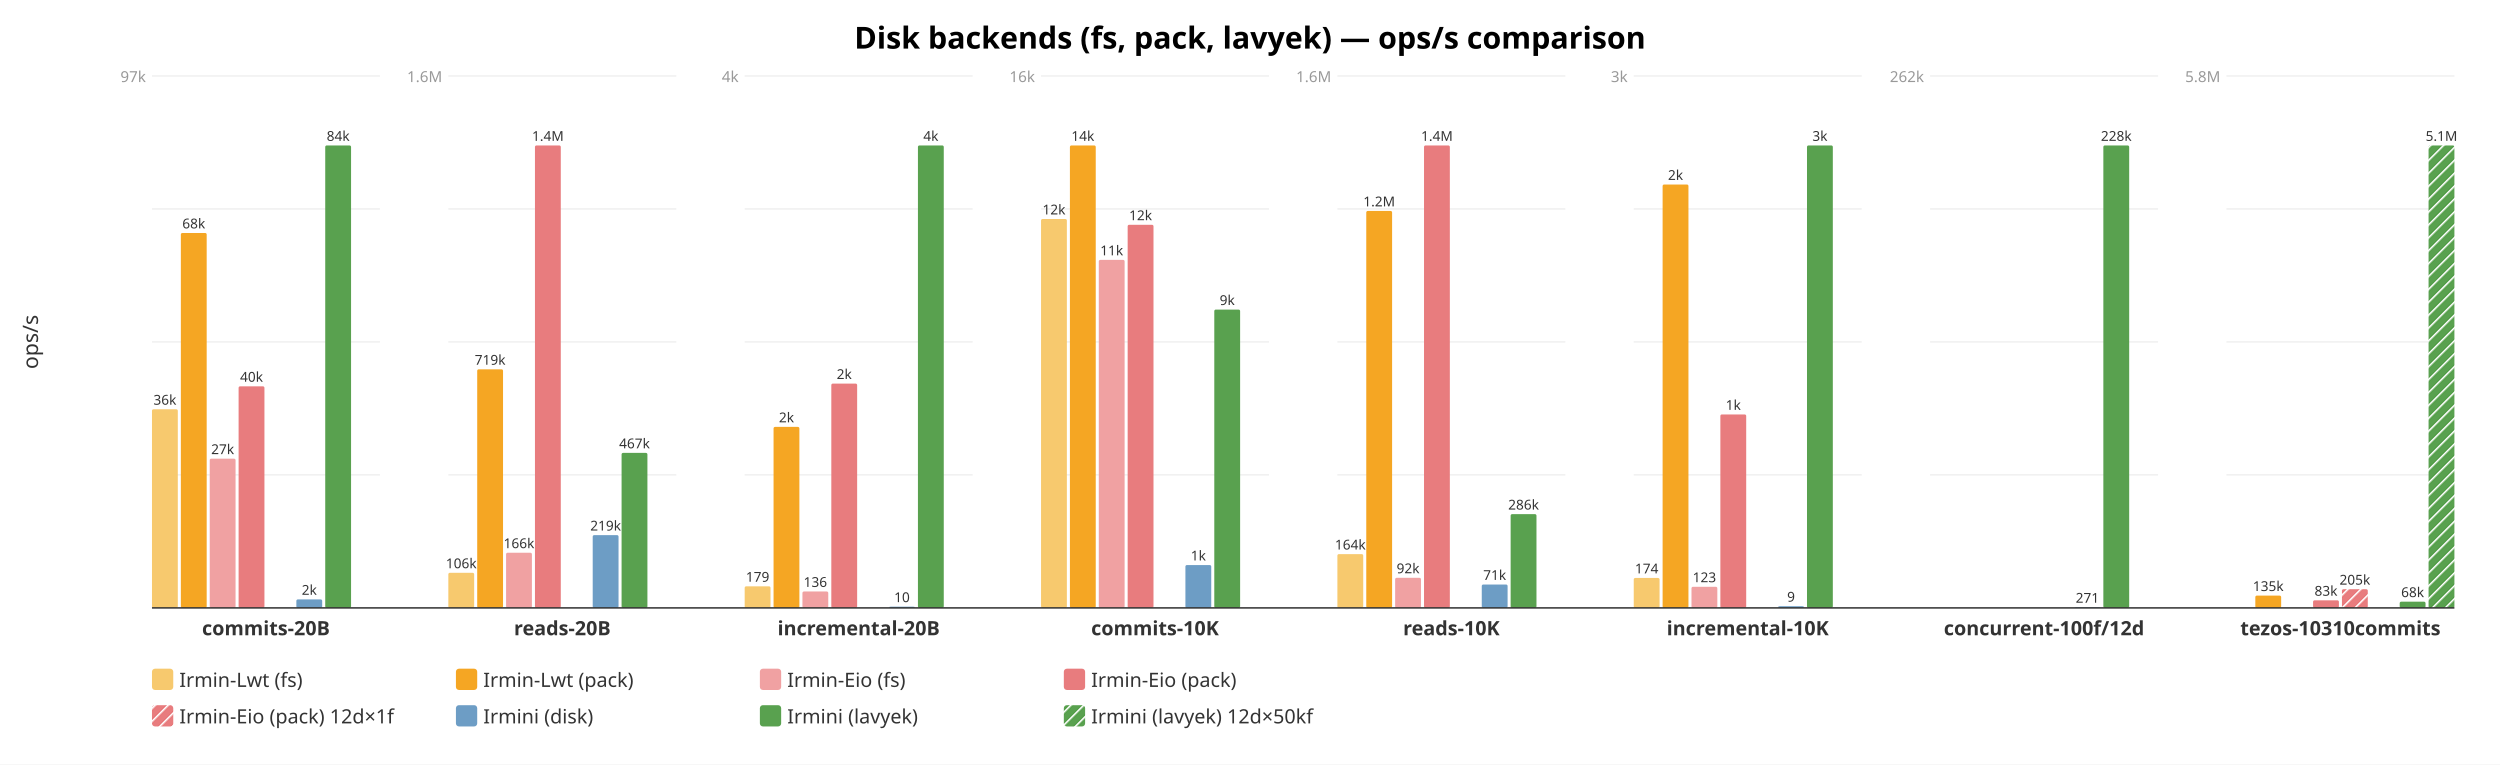
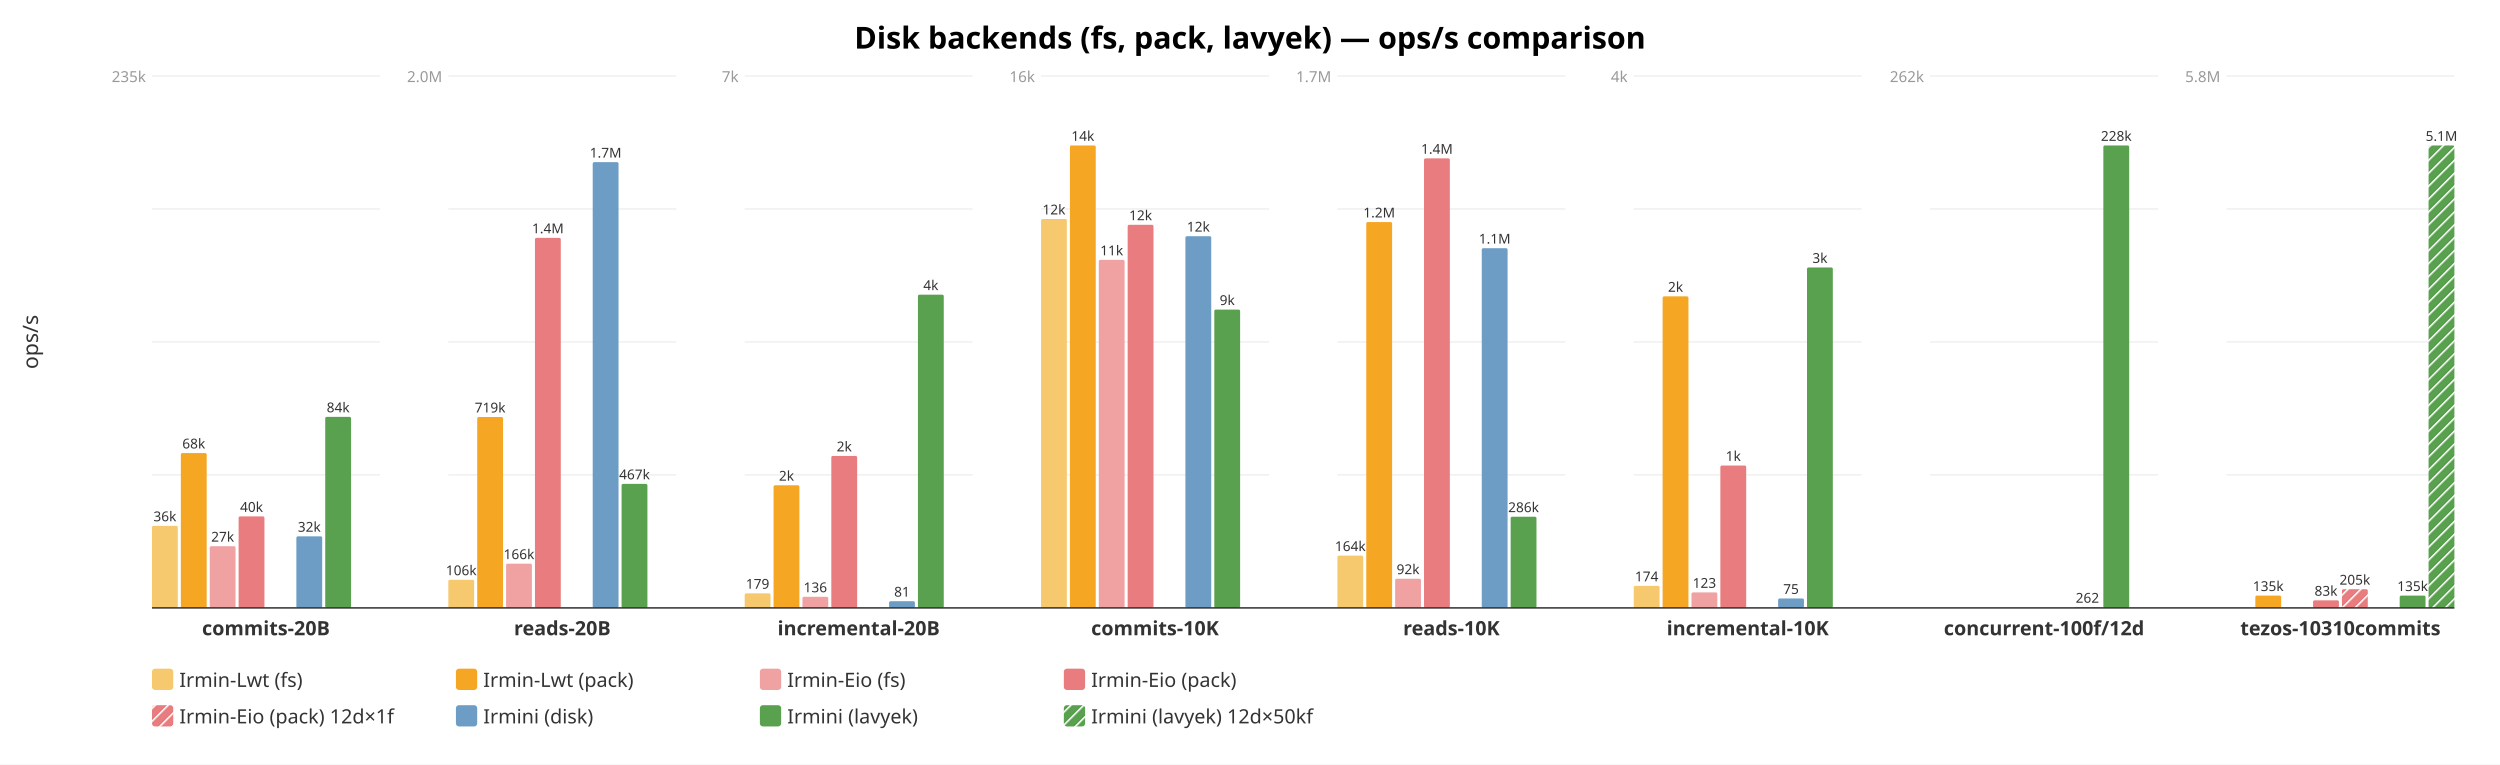
<svg xmlns="http://www.w3.org/2000/svg" width="1645" height="503" font-family="system-ui, sans-serif" font-size="14">
  <rect width="1645" height="503" fill="white" />
  <defs>
-     <pattern id="hatch-4094" width="6" height="6" patternUnits="userSpaceOnUse" patternTransform="rotate(45)">
+     <pattern id="hatch-712" width="6" height="6" patternUnits="userSpaceOnUse" patternTransform="rotate(45)">
      <rect width="6" height="6" fill="#e87c7e" />
      <line x1="0" y1="0" x2="0" y2="6" stroke="white" stroke-width="2" />
    </pattern>
-     <pattern id="hatch-5347" width="6" height="6" patternUnits="userSpaceOnUse" patternTransform="rotate(45)">
+     <pattern id="hatch-696" width="6" height="6" patternUnits="userSpaceOnUse" patternTransform="rotate(45)">
      <rect width="6" height="6" fill="#59a14f" />
      <line x1="0" y1="0" x2="0" y2="6" stroke="white" stroke-width="2" />
    </pattern>
  </defs>
  <text x="822.5" y="32" text-anchor="middle" font-size="20" font-weight="bold">Disk backends (fs, pack, lavyek) — ops/s comparison</text>
  <g transform="translate(100,50)">
    <text x="-75" y="175.0" text-anchor="middle" font-size="14" fill="#333" transform="rotate(-90,-75,175.0)">ops/s</text>
    <line x1="0" y1="262.5" x2="150" y2="262.5" stroke="#e0e0e0" stroke-width="0.5" />
    <line x1="0" y1="175.0" x2="150" y2="175.0" stroke="#e0e0e0" stroke-width="0.5" />
    <line x1="0" y1="87.5" x2="150" y2="87.5" stroke="#e0e0e0" stroke-width="0.5" />
    <line x1="0" y1="0.0" x2="150" y2="0.0" stroke="#e0e0e0" stroke-width="0.5" />
-     <text x="-4.0" y="4.0" text-anchor="end" font-size="10" fill="#999">97k</text>
-     <rect x="0.0" y="219.3" width="17" height="130.7" fill="#f7c96e" rx="1" />
-     <text x="8.5" y="216.3" text-anchor="middle" font-size="9" fill="#333">36k</text>
-     <rect x="19.0" y="103.3" width="17" height="246.7" fill="#f5a623" rx="1" />
-     <text x="27.5" y="100.3" text-anchor="middle" font-size="9" fill="#333">68k</text>
-     <rect x="38.0" y="251.8" width="17" height="98.2" fill="#f0a1a2" rx="1" />
-     <text x="46.5" y="248.8" text-anchor="middle" font-size="9" fill="#333">27k</text>
-     <rect x="57.0" y="204.2" width="17" height="145.8" fill="#e87c7e" rx="1" />
-     <text x="65.5" y="201.2" text-anchor="middle" font-size="9" fill="#333">40k</text>
-     <rect x="95.0" y="344.4" width="17" height="5.6" fill="#6d9dc5" rx="1" />
-     <text x="103.5" y="341.4" text-anchor="middle" font-size="9" fill="#333">2k</text>
-     <rect x="114.0" y="45.7" width="17" height="304.3" fill="#59a14f" rx="1" />
-     <text x="122.5" y="42.7" text-anchor="middle" font-size="9" fill="#333">84k</text>
+     <text x="-4.0" y="4.0" text-anchor="end" font-size="10" fill="#999">235k</text>
+     <rect x="0.0" y="296.0" width="17" height="54.0" fill="#f7c96e" rx="1" />
+     <text x="8.5" y="293.0" text-anchor="middle" font-size="9" fill="#333">36k</text>
+     <rect x="19.0" y="248.1" width="17" height="101.9" fill="#f5a623" rx="1" />
+     <text x="27.5" y="245.1" text-anchor="middle" font-size="9" fill="#333">68k</text>
+     <rect x="38.0" y="309.4" width="17" height="40.6" fill="#f0a1a2" rx="1" />
+     <text x="46.5" y="306.4" text-anchor="middle" font-size="9" fill="#333">27k</text>
+     <rect x="57.0" y="289.8" width="17" height="60.2" fill="#e87c7e" rx="1" />
+     <text x="65.5" y="286.8" text-anchor="middle" font-size="9" fill="#333">40k</text>
+     <rect x="95.0" y="302.9" width="17" height="47.1" fill="#6d9dc5" rx="1" />
+     <text x="103.5" y="299.9" text-anchor="middle" font-size="9" fill="#333">32k</text>
+     <rect x="114.0" y="224.3" width="17" height="125.7" fill="#59a14f" rx="1" />
+     <text x="122.5" y="221.3" text-anchor="middle" font-size="9" fill="#333">84k</text>
    <text x="75.0" y="368" text-anchor="middle" font-size="13" font-weight="bold" fill="#333">commits-20B</text>
    <line x1="195" y1="262.5" x2="345" y2="262.5" stroke="#e0e0e0" stroke-width="0.5" />
    <line x1="195" y1="175.0" x2="345" y2="175.0" stroke="#e0e0e0" stroke-width="0.5" />
    <line x1="195" y1="87.5" x2="345" y2="87.5" stroke="#e0e0e0" stroke-width="0.5" />
    <line x1="195" y1="0.0" x2="345" y2="0.0" stroke="#e0e0e0" stroke-width="0.5" />
-     <text x="191.0" y="4.0" text-anchor="end" font-size="10" fill="#999">1.6M</text>
-     <rect x="195.0" y="326.9" width="17" height="23.1" fill="#f7c96e" rx="1" />
-     <text x="203.5" y="323.9" text-anchor="middle" font-size="9" fill="#333">106k</text>
-     <rect x="214.0" y="193.0" width="17" height="157.0" fill="#f5a623" rx="1" />
-     <text x="222.5" y="190.0" text-anchor="middle" font-size="9" fill="#333">719k</text>
-     <rect x="233.0" y="313.7" width="17" height="36.3" fill="#f0a1a2" rx="1" />
-     <text x="241.5" y="310.7" text-anchor="middle" font-size="9" fill="#333">166k</text>
-     <rect x="252.0" y="45.7" width="17" height="304.3" fill="#e87c7e" rx="1" />
-     <text x="260.5" y="42.7" text-anchor="middle" font-size="9" fill="#333">1.4M</text>
-     <rect x="290.0" y="302.1" width="17" height="47.9" fill="#6d9dc5" rx="1" />
-     <text x="298.5" y="299.1" text-anchor="middle" font-size="9" fill="#333">219k</text>
-     <rect x="309.0" y="248.0" width="17" height="102.0" fill="#59a14f" rx="1" />
-     <text x="317.5" y="245.0" text-anchor="middle" font-size="9" fill="#333">467k</text>
+     <text x="191.0" y="4.0" text-anchor="end" font-size="10" fill="#999">2.0M</text>
+     <rect x="195.0" y="331.5" width="17" height="18.5" fill="#f7c96e" rx="1" />
+     <text x="203.5" y="328.5" text-anchor="middle" font-size="9" fill="#333">106k</text>
+     <rect x="214.0" y="224.4" width="17" height="125.6" fill="#f5a623" rx="1" />
+     <text x="222.5" y="221.4" text-anchor="middle" font-size="9" fill="#333">719k</text>
+     <rect x="233.0" y="320.9" width="17" height="29.1" fill="#f0a1a2" rx="1" />
+     <text x="241.5" y="317.9" text-anchor="middle" font-size="9" fill="#333">166k</text>
+     <rect x="252.0" y="106.5" width="17" height="243.5" fill="#e87c7e" rx="1" />
+     <text x="260.5" y="103.5" text-anchor="middle" font-size="9" fill="#333">1.4M</text>
+     <rect x="290.0" y="56.7" width="17" height="293.3" fill="#6d9dc5" rx="1" />
+     <text x="298.5" y="53.7" text-anchor="middle" font-size="9" fill="#333">1.7M</text>
+     <rect x="309.0" y="268.4" width="17" height="81.6" fill="#59a14f" rx="1" />
+     <text x="317.5" y="265.4" text-anchor="middle" font-size="9" fill="#333">467k</text>
    <text x="270.0" y="368" text-anchor="middle" font-size="13" font-weight="bold" fill="#333">reads-20B</text>
    <line x1="390" y1="262.5" x2="540" y2="262.5" stroke="#e0e0e0" stroke-width="0.5" />
    <line x1="390" y1="175.0" x2="540" y2="175.0" stroke="#e0e0e0" stroke-width="0.5" />
    <line x1="390" y1="87.5" x2="540" y2="87.5" stroke="#e0e0e0" stroke-width="0.5" />
    <line x1="390" y1="0.0" x2="540" y2="0.0" stroke="#e0e0e0" stroke-width="0.5" />
-     <text x="386.0" y="4.0" text-anchor="end" font-size="10" fill="#999">4k</text>
-     <rect x="390.0" y="335.8" width="17" height="14.2" fill="#f7c96e" rx="1" />
-     <text x="398.5" y="332.8" text-anchor="middle" font-size="9" fill="#333">179</text>
-     <rect x="409.0" y="230.9" width="17" height="119.1" fill="#f5a623" rx="1" />
-     <text x="417.5" y="227.9" text-anchor="middle" font-size="9" fill="#333">2k</text>
-     <rect x="428.0" y="339.2" width="17" height="10.8" fill="#f0a1a2" rx="1" />
-     <text x="436.5" y="336.2" text-anchor="middle" font-size="9" fill="#333">136</text>
-     <rect x="447.0" y="202.4" width="17" height="147.6" fill="#e87c7e" rx="1" />
-     <text x="455.5" y="199.4" text-anchor="middle" font-size="9" fill="#333">2k</text>
-     <rect x="485.0" y="349.2" width="17" height="0.8" fill="#6d9dc5" rx="1" />
-     <text x="493.5" y="346.2" text-anchor="middle" font-size="9" fill="#333">10</text>
-     <rect x="504.0" y="45.7" width="17" height="304.3" fill="#59a14f" rx="1" />
-     <text x="512.5" y="42.7" text-anchor="middle" font-size="9" fill="#333">4k</text>
+     <text x="386.0" y="4.0" text-anchor="end" font-size="10" fill="#999">7k</text>
+     <rect x="390.0" y="340.4" width="17" height="9.6" fill="#f7c96e" rx="1" />
+     <text x="398.5" y="337.4" text-anchor="middle" font-size="9" fill="#333">179</text>
+     <rect x="409.0" y="269.3" width="17" height="80.7" fill="#f5a623" rx="1" />
+     <text x="417.5" y="266.3" text-anchor="middle" font-size="9" fill="#333">2k</text>
+     <rect x="428.0" y="342.7" width="17" height="7.3" fill="#f0a1a2" rx="1" />
+     <text x="436.5" y="339.7" text-anchor="middle" font-size="9" fill="#333">136</text>
+     <rect x="447.0" y="250.0" width="17" height="100.0" fill="#e87c7e" rx="1" />
+     <text x="455.5" y="247.0" text-anchor="middle" font-size="9" fill="#333">2k</text>
+     <rect x="485.0" y="345.6" width="17" height="4.4" fill="#6d9dc5" rx="1" />
+     <text x="493.5" y="342.6" text-anchor="middle" font-size="9" fill="#333">81</text>
+     <rect x="504.0" y="143.9" width="17" height="206.1" fill="#59a14f" rx="1" />
+     <text x="512.5" y="140.9" text-anchor="middle" font-size="9" fill="#333">4k</text>
    <text x="465.0" y="368" text-anchor="middle" font-size="13" font-weight="bold" fill="#333">incremental-20B</text>
    <line x1="585" y1="262.5" x2="735" y2="262.5" stroke="#e0e0e0" stroke-width="0.5" />
    <line x1="585" y1="175.0" x2="735" y2="175.0" stroke="#e0e0e0" stroke-width="0.5" />
    <line x1="585" y1="87.5" x2="735" y2="87.5" stroke="#e0e0e0" stroke-width="0.5" />
    <line x1="585" y1="0.0" x2="735" y2="0.0" stroke="#e0e0e0" stroke-width="0.5" />
    <text x="581.0" y="4.0" text-anchor="end" font-size="10" fill="#999">16k</text>
    <rect x="585.0" y="94.1" width="17" height="255.9" fill="#f7c96e" rx="1" />
    <text x="593.5" y="91.1" text-anchor="middle" font-size="9" fill="#333">12k</text>
    <rect x="604.0" y="45.7" width="17" height="304.3" fill="#f5a623" rx="1" />
    <text x="612.5" y="42.7" text-anchor="middle" font-size="9" fill="#333">14k</text>
    <rect x="623.0" y="121.0" width="17" height="229.0" fill="#f0a1a2" rx="1" />
    <text x="631.5" y="118.0" text-anchor="middle" font-size="9" fill="#333">11k</text>
    <rect x="642.0" y="97.9" width="17" height="252.1" fill="#e87c7e" rx="1" />
    <text x="650.5" y="94.9" text-anchor="middle" font-size="9" fill="#333">12k</text>
-     <rect x="680.0" y="321.8" width="17" height="28.2" fill="#6d9dc5" rx="1" />
-     <text x="688.5" y="318.8" text-anchor="middle" font-size="9" fill="#333">1k</text>
+     <rect x="680.0" y="105.4" width="17" height="244.6" fill="#6d9dc5" rx="1" />
+     <text x="688.5" y="102.4" text-anchor="middle" font-size="9" fill="#333">12k</text>
    <rect x="699.0" y="153.7" width="17" height="196.3" fill="#59a14f" rx="1" />
    <text x="707.5" y="150.7" text-anchor="middle" font-size="9" fill="#333">9k</text>
    <text x="660.0" y="368" text-anchor="middle" font-size="13" font-weight="bold" fill="#333">commits-10K</text>
    <line x1="780" y1="262.5" x2="930" y2="262.5" stroke="#e0e0e0" stroke-width="0.5" />
    <line x1="780" y1="175.0" x2="930" y2="175.0" stroke="#e0e0e0" stroke-width="0.5" />
    <line x1="780" y1="87.5" x2="930" y2="87.5" stroke="#e0e0e0" stroke-width="0.5" />
    <line x1="780" y1="0.0" x2="930" y2="0.0" stroke="#e0e0e0" stroke-width="0.5" />
-     <text x="776.0" y="4.0" text-anchor="end" font-size="10" fill="#999">1.6M</text>
-     <rect x="780.0" y="314.6" width="17" height="35.4" fill="#f7c96e" rx="1" />
-     <text x="788.5" y="311.6" text-anchor="middle" font-size="9" fill="#333">164k</text>
-     <rect x="799.0" y="88.8" width="17" height="261.2" fill="#f5a623" rx="1" />
-     <text x="807.5" y="85.8" text-anchor="middle" font-size="9" fill="#333">1.2M</text>
-     <rect x="818.0" y="330.2" width="17" height="19.8" fill="#f0a1a2" rx="1" />
-     <text x="826.5" y="327.2" text-anchor="middle" font-size="9" fill="#333">92k</text>
-     <rect x="837.0" y="45.7" width="17" height="304.3" fill="#e87c7e" rx="1" />
-     <text x="845.5" y="42.7" text-anchor="middle" font-size="9" fill="#333">1.4M</text>
-     <rect x="875.0" y="334.6" width="17" height="15.4" fill="#6d9dc5" rx="1" />
-     <text x="883.5" y="331.6" text-anchor="middle" font-size="9" fill="#333">71k</text>
-     <rect x="894.0" y="288.3" width="17" height="61.7" fill="#59a14f" rx="1" />
-     <text x="902.5" y="285.3" text-anchor="middle" font-size="9" fill="#333">286k</text>
+     <text x="776.0" y="4.0" text-anchor="end" font-size="10" fill="#999">1.7M</text>
+     <rect x="780.0" y="315.6" width="17" height="34.4" fill="#f7c96e" rx="1" />
+     <text x="788.5" y="312.6" text-anchor="middle" font-size="9" fill="#333">164k</text>
+     <rect x="799.0" y="96.1" width="17" height="253.9" fill="#f5a623" rx="1" />
+     <text x="807.5" y="93.1" text-anchor="middle" font-size="9" fill="#333">1.2M</text>
+     <rect x="818.0" y="330.8" width="17" height="19.2" fill="#f0a1a2" rx="1" />
+     <text x="826.5" y="327.8" text-anchor="middle" font-size="9" fill="#333">92k</text>
+     <rect x="837.0" y="54.2" width="17" height="295.8" fill="#e87c7e" rx="1" />
+     <text x="845.5" y="51.2" text-anchor="middle" font-size="9" fill="#333">1.4M</text>
+     <rect x="875.0" y="113.3" width="17" height="236.7" fill="#6d9dc5" rx="1" />
+     <text x="883.5" y="110.3" text-anchor="middle" font-size="9" fill="#333">1.1M</text>
+     <rect x="894.0" y="290.0" width="17" height="60.0" fill="#59a14f" rx="1" />
+     <text x="902.5" y="287.0" text-anchor="middle" font-size="9" fill="#333">286k</text>
    <text x="855.0" y="368" text-anchor="middle" font-size="13" font-weight="bold" fill="#333">reads-10K</text>
    <line x1="975" y1="262.5" x2="1125" y2="262.5" stroke="#e0e0e0" stroke-width="0.5" />
    <line x1="975" y1="175.0" x2="1125" y2="175.0" stroke="#e0e0e0" stroke-width="0.5" />
    <line x1="975" y1="87.5" x2="1125" y2="87.5" stroke="#e0e0e0" stroke-width="0.5" />
    <line x1="975" y1="0.0" x2="1125" y2="0.0" stroke="#e0e0e0" stroke-width="0.5" />
-     <text x="971.0" y="4.0" text-anchor="end" font-size="10" fill="#999">3k</text>
-     <rect x="975.0" y="330.3" width="17" height="19.7" fill="#f7c96e" rx="1" />
-     <text x="983.5" y="327.3" text-anchor="middle" font-size="9" fill="#333">174</text>
-     <rect x="994.0" y="71.4" width="17" height="278.6" fill="#f5a623" rx="1" />
-     <text x="1002.5" y="68.4" text-anchor="middle" font-size="9" fill="#333">2k</text>
-     <rect x="1013.0" y="336.1" width="17" height="13.9" fill="#f0a1a2" rx="1" />
-     <text x="1021.5" y="333.1" text-anchor="middle" font-size="9" fill="#333">123</text>
-     <rect x="1032.0" y="222.7" width="17" height="127.3" fill="#e87c7e" rx="1" />
-     <text x="1040.5" y="219.7" text-anchor="middle" font-size="9" fill="#333">1k</text>
-     <rect x="1070.0" y="348.9" width="17" height="1.1" fill="#6d9dc5" rx="1" />
-     <text x="1078.5" y="345.9" text-anchor="middle" font-size="9" fill="#333">9</text>
-     <rect x="1089.0" y="45.7" width="17" height="304.3" fill="#59a14f" rx="1" />
-     <text x="1097.5" y="42.7" text-anchor="middle" font-size="9" fill="#333">3k</text>
+     <text x="971.0" y="4.0" text-anchor="end" font-size="10" fill="#999">4k</text>
+     <rect x="975.0" y="335.5" width="17" height="14.5" fill="#f7c96e" rx="1" />
+     <text x="983.5" y="332.5" text-anchor="middle" font-size="9" fill="#333">174</text>
+     <rect x="994.0" y="145.0" width="17" height="205.0" fill="#f5a623" rx="1" />
+     <text x="1002.5" y="142.0" text-anchor="middle" font-size="9" fill="#333">2k</text>
+     <rect x="1013.0" y="339.8" width="17" height="10.2" fill="#f0a1a2" rx="1" />
+     <text x="1021.5" y="336.8" text-anchor="middle" font-size="9" fill="#333">123</text>
+     <rect x="1032.0" y="256.3" width="17" height="93.7" fill="#e87c7e" rx="1" />
+     <text x="1040.5" y="253.3" text-anchor="middle" font-size="9" fill="#333">1k</text>
+     <rect x="1070.0" y="343.8" width="17" height="6.2" fill="#6d9dc5" rx="1" />
+     <text x="1078.5" y="340.8" text-anchor="middle" font-size="9" fill="#333">75</text>
+     <rect x="1089.0" y="126.0" width="17" height="224.0" fill="#59a14f" rx="1" />
+     <text x="1097.5" y="123.0" text-anchor="middle" font-size="9" fill="#333">3k</text>
    <text x="1050.0" y="368" text-anchor="middle" font-size="13" font-weight="bold" fill="#333">incremental-10K</text>
    <line x1="1170" y1="262.5" x2="1320" y2="262.5" stroke="#e0e0e0" stroke-width="0.5" />
    <line x1="1170" y1="175.0" x2="1320" y2="175.0" stroke="#e0e0e0" stroke-width="0.5" />
    <line x1="1170" y1="87.5" x2="1320" y2="87.5" stroke="#e0e0e0" stroke-width="0.5" />
    <line x1="1170" y1="0.0" x2="1320" y2="0.0" stroke="#e0e0e0" stroke-width="0.5" />
    <text x="1166.0" y="4.0" text-anchor="end" font-size="10" fill="#999">262k</text>
    <rect x="1265.0" y="349.6" width="17" height="0.4" fill="#6d9dc5" rx="1" />
-     <text x="1273.5" y="346.6" text-anchor="middle" font-size="9" fill="#333">271</text>
+     <text x="1273.5" y="346.6" text-anchor="middle" font-size="9" fill="#333">262</text>
    <rect x="1284.0" y="45.7" width="17" height="304.3" fill="#59a14f" rx="1" />
    <text x="1292.5" y="42.7" text-anchor="middle" font-size="9" fill="#333">228k</text>
    <text x="1245.0" y="368" text-anchor="middle" font-size="13" font-weight="bold" fill="#333">concurrent-100f/12d</text>
    <line x1="1365" y1="262.5" x2="1515" y2="262.5" stroke="#e0e0e0" stroke-width="0.5" />
    <line x1="1365" y1="175.0" x2="1515" y2="175.0" stroke="#e0e0e0" stroke-width="0.5" />
    <line x1="1365" y1="87.5" x2="1515" y2="87.5" stroke="#e0e0e0" stroke-width="0.5" />
    <line x1="1365" y1="0.0" x2="1515" y2="0.0" stroke="#e0e0e0" stroke-width="0.5" />
    <text x="1361.0" y="4.0" text-anchor="end" font-size="10" fill="#999">5.8M</text>
    <rect x="1384.0" y="341.9" width="17" height="8.1" fill="#f5a623" rx="1" />
    <text x="1392.5" y="338.9" text-anchor="middle" font-size="9" fill="#333">135k</text>
    <rect x="1422.0" y="345.0" width="17" height="5.0" fill="#e87c7e" rx="1" />
    <text x="1430.5" y="342.0" text-anchor="middle" font-size="9" fill="#333">83k</text>
-     <rect x="1441.0" y="337.7" width="17" height="12.3" fill="url(#hatch-4094)" rx="1" />
+     <rect x="1441.0" y="337.7" width="17" height="12.3" fill="url(#hatch-712)" rx="1" />
    <text x="1449.5" y="334.7" text-anchor="middle" font-size="9" fill="#333">205k</text>
-     <rect x="1479.0" y="345.9" width="17" height="4.1" fill="#59a14f" rx="1" />
-     <text x="1487.5" y="342.9" text-anchor="middle" font-size="9" fill="#333">68k</text>
-     <rect x="1498.0" y="45.7" width="17" height="304.3" fill="url(#hatch-5347)" rx="1" />
+     <rect x="1479.0" y="341.9" width="17" height="8.1" fill="#59a14f" rx="1" />
+     <text x="1487.5" y="338.9" text-anchor="middle" font-size="9" fill="#333">135k</text>
+     <rect x="1498.0" y="45.7" width="17" height="304.3" fill="url(#hatch-696)" rx="1" />
    <text x="1506.5" y="42.7" text-anchor="middle" font-size="9" fill="#333">5.1M</text>
    <text x="1440.0" y="368" text-anchor="middle" font-size="13" font-weight="bold" fill="#333">tezos-10310commits</text>
    <line x1="0" y1="350" x2="1515" y2="350" stroke="#333" stroke-width="1" />
  </g>
  <g transform="translate(100,440)">
    <rect x="0" y="0" width="14" height="14" fill="#f7c96e" rx="2" />
    <text x="18" y="12" font-size="13" fill="#333">Irmin-Lwt (fs)</text>
    <rect x="200" y="0" width="14" height="14" fill="#f5a623" rx="2" />
    <text x="218" y="12" font-size="13" fill="#333">Irmin-Lwt (pack)</text>
    <rect x="400" y="0" width="14" height="14" fill="#f0a1a2" rx="2" />
    <text x="418" y="12" font-size="13" fill="#333">Irmin-Eio (fs)</text>
    <rect x="600" y="0" width="14" height="14" fill="#e87c7e" rx="2" />
    <text x="618" y="12" font-size="13" fill="#333">Irmin-Eio (pack)</text>
-     <rect x="0" y="24" width="14" height="14" fill="url(#hatch-4094)" rx="2" />
+     <rect x="0" y="24" width="14" height="14" fill="url(#hatch-712)" rx="2" />
    <text x="18" y="36" font-size="13" fill="#333">Irmin-Eio (pack) 12d×1f</text>
    <rect x="200" y="24" width="14" height="14" fill="#6d9dc5" rx="2" />
    <text x="218" y="36" font-size="13" fill="#333">Irmini (disk)</text>
    <rect x="400" y="24" width="14" height="14" fill="#59a14f" rx="2" />
    <text x="418" y="36" font-size="13" fill="#333">Irmini (lavyek)</text>
-     <rect x="600" y="24" width="14" height="14" fill="url(#hatch-5347)" rx="2" />
+     <rect x="600" y="24" width="14" height="14" fill="url(#hatch-696)" rx="2" />
    <text x="618" y="36" font-size="13" fill="#333">Irmini (lavyek) 12d×50kf</text>
  </g>
</svg>
